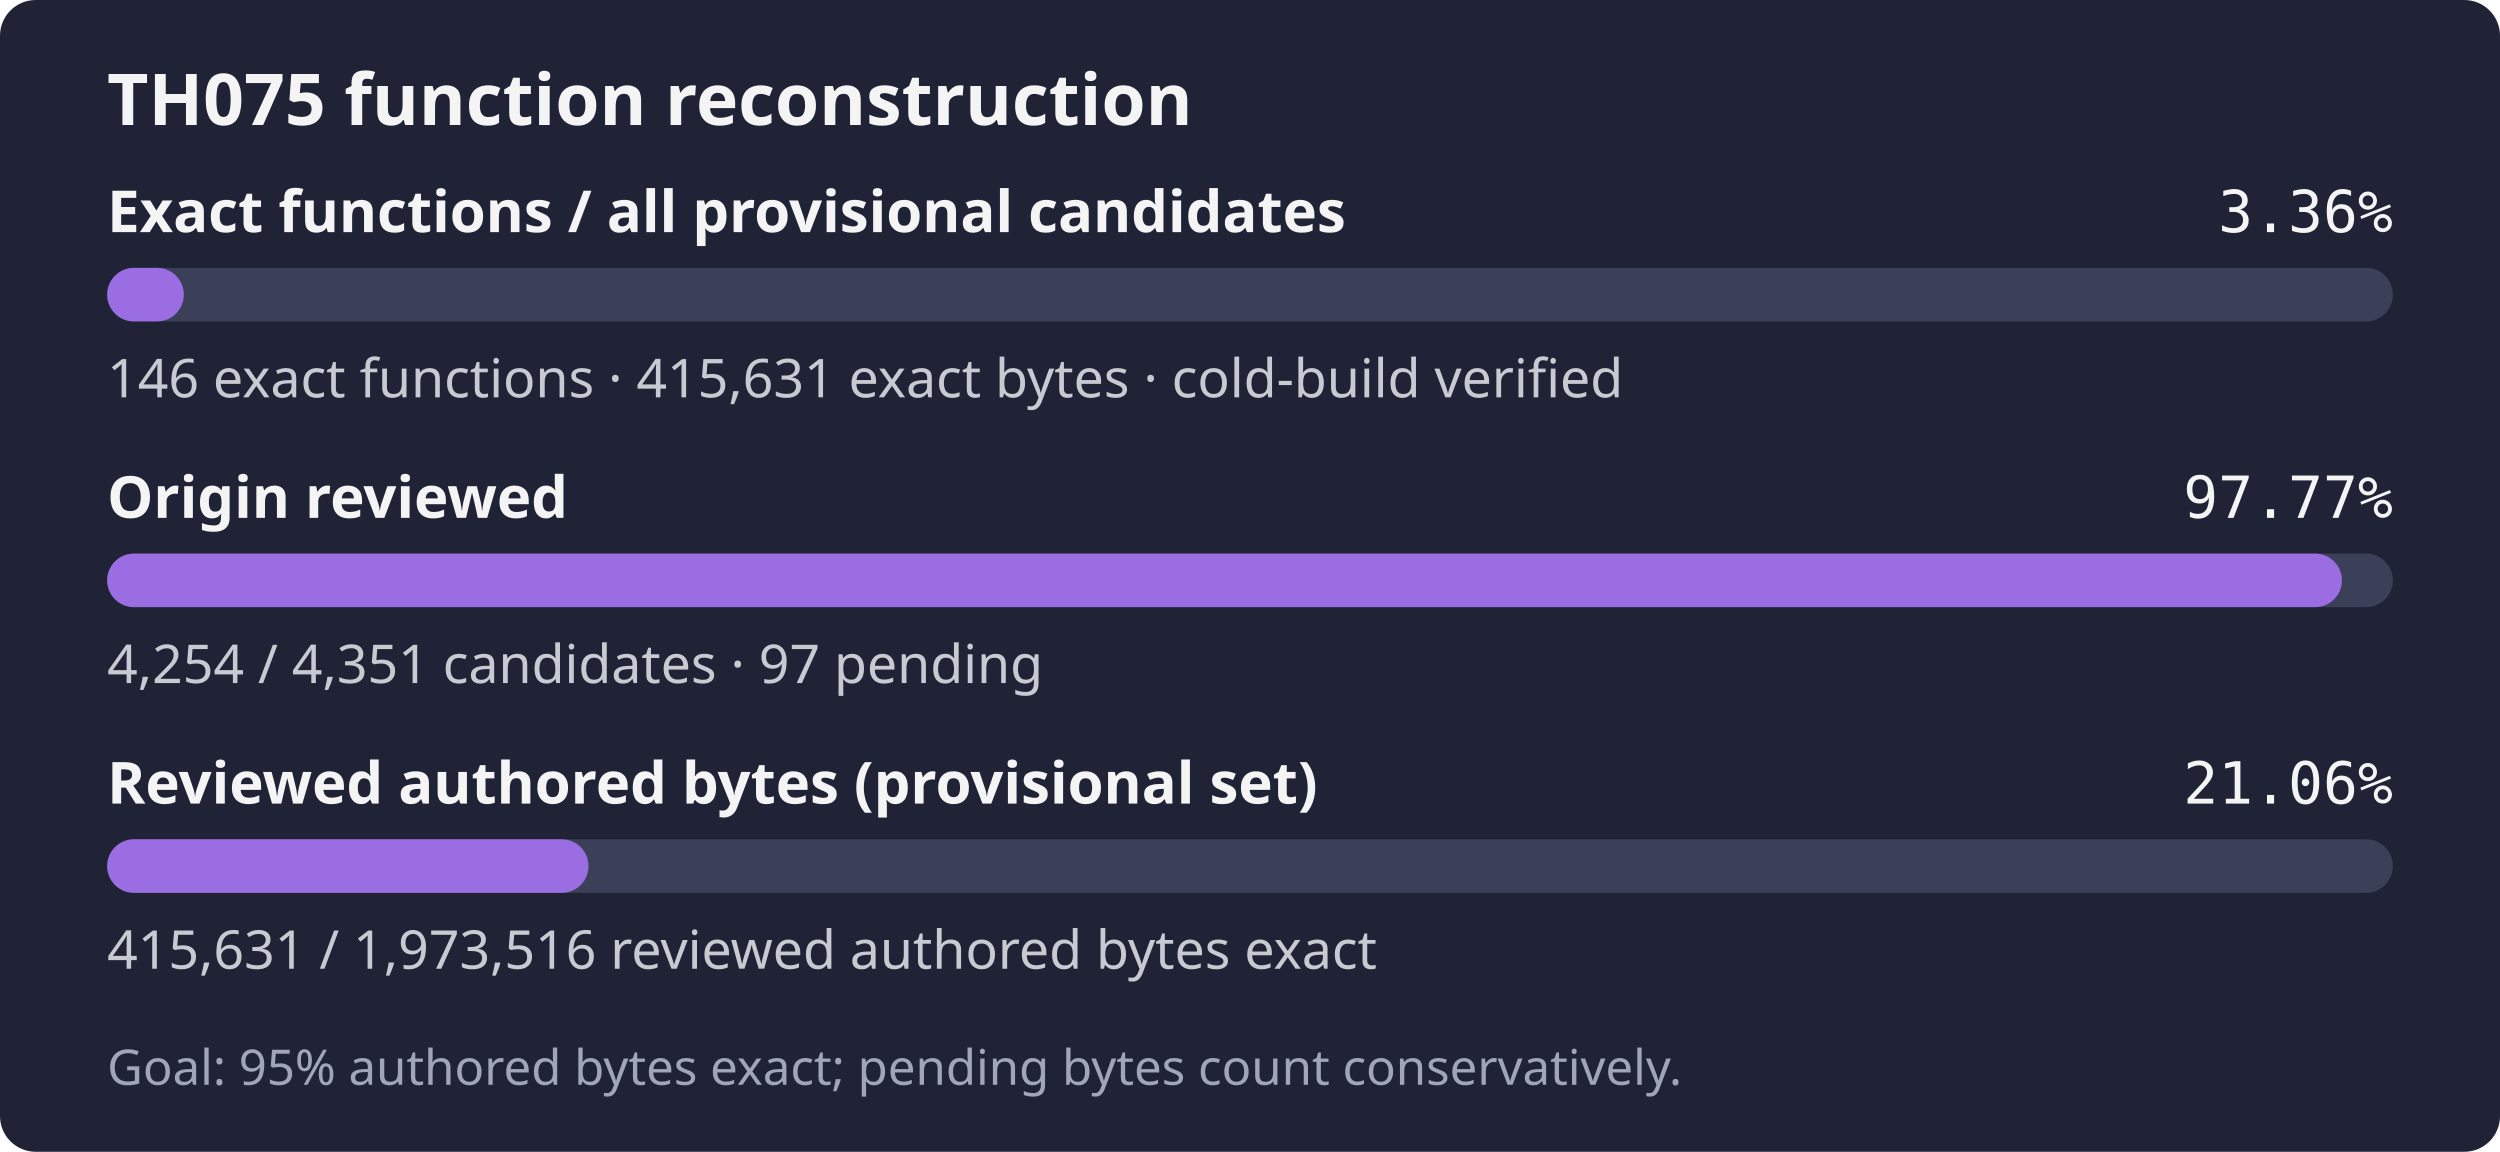
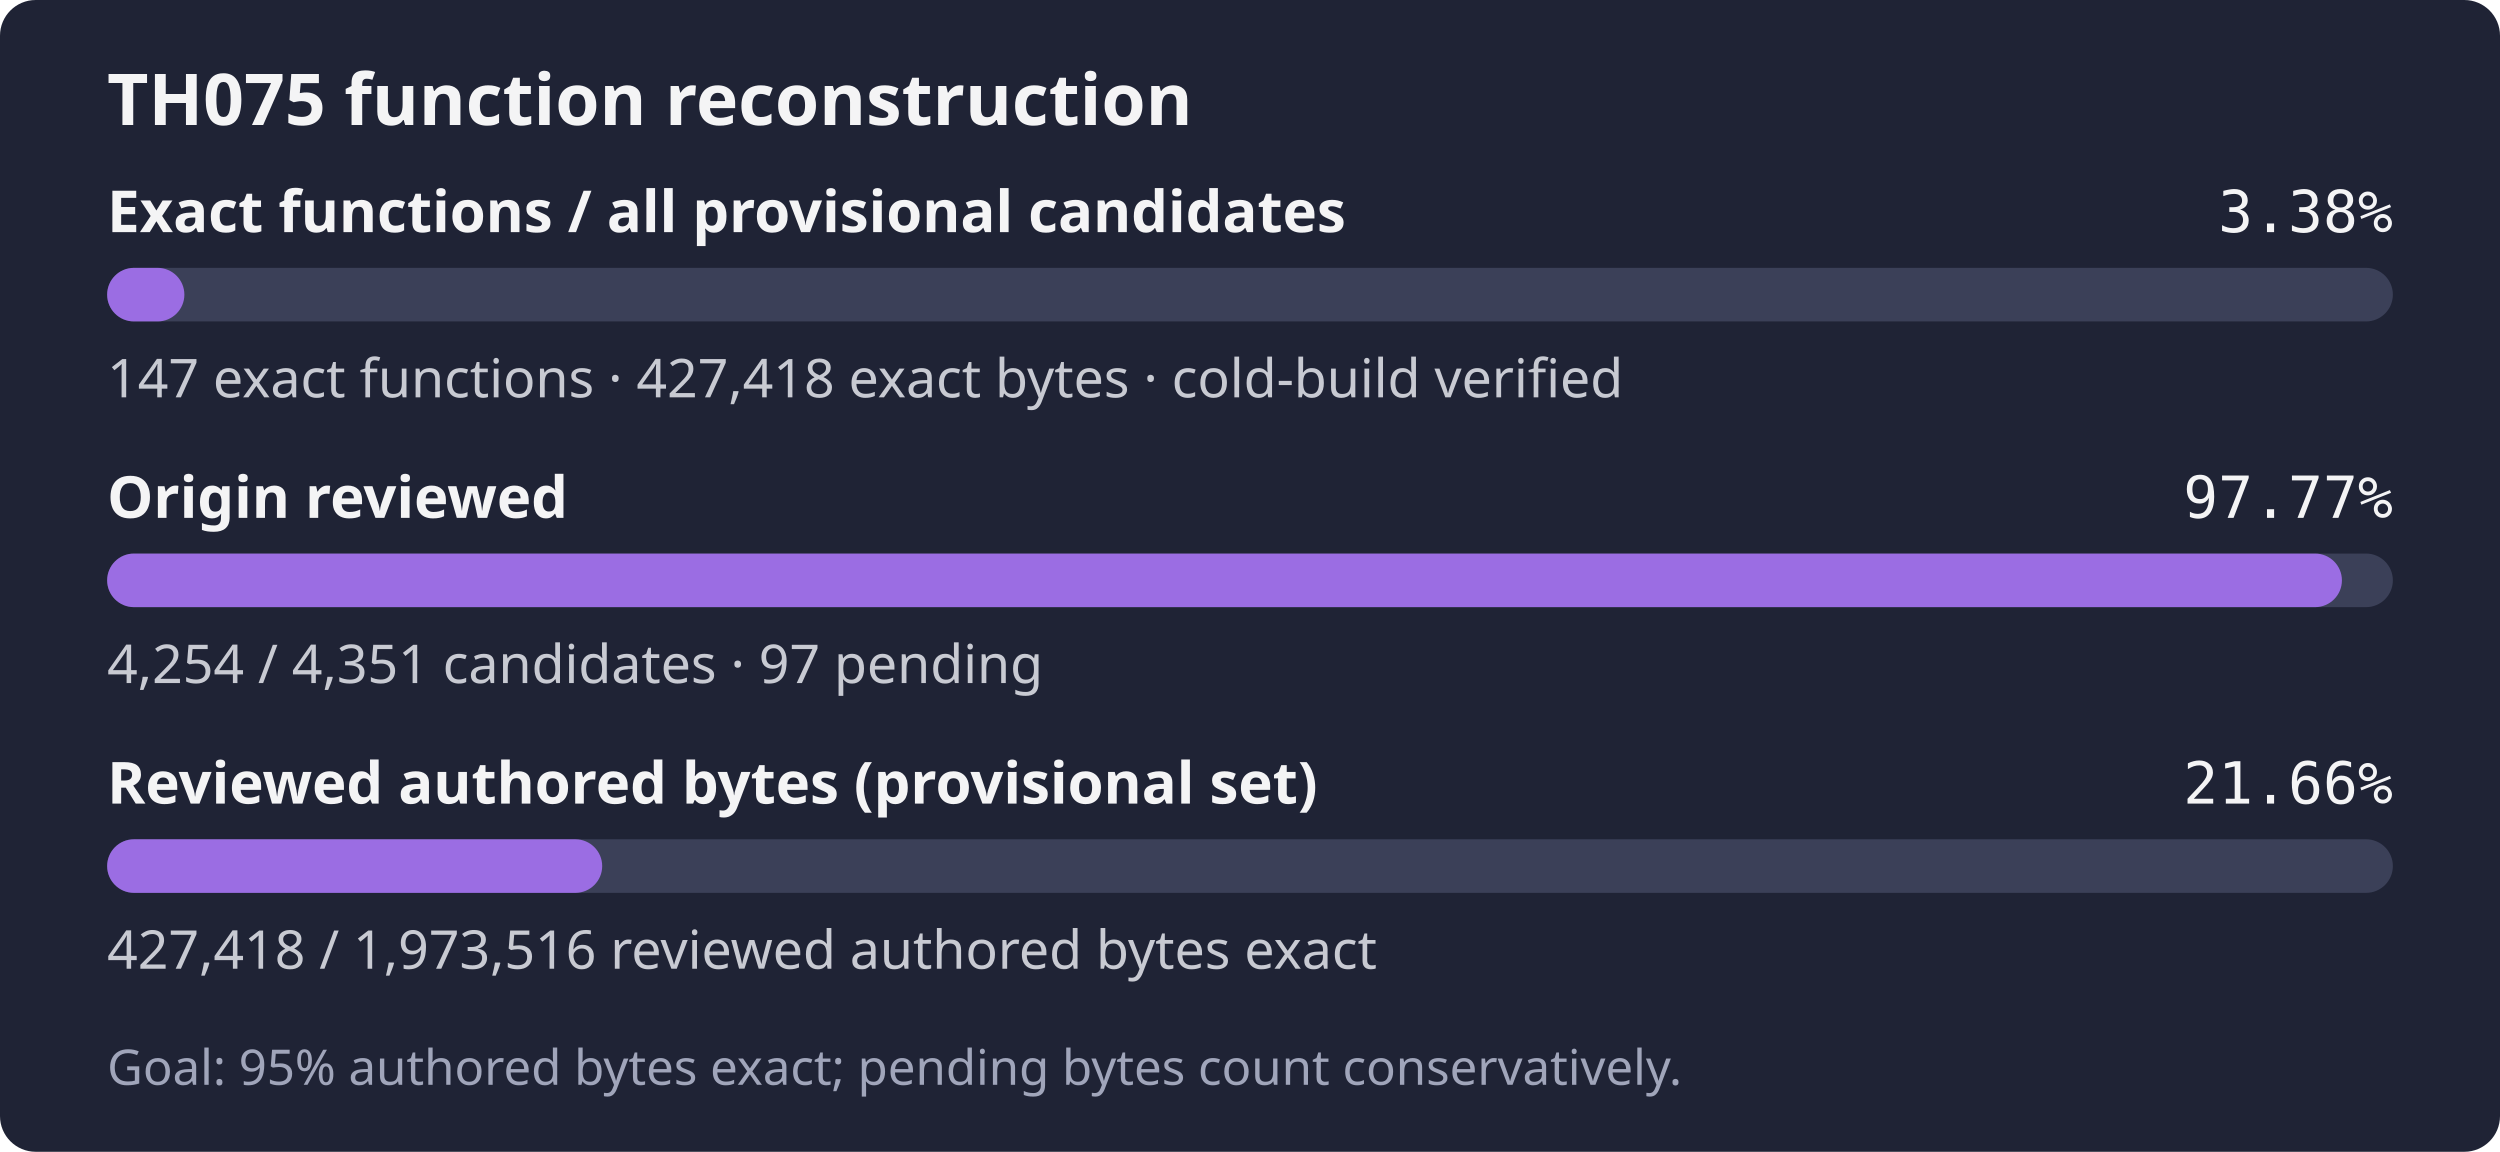
- <svg xmlns="http://www.w3.org/2000/svg" width="560" height="258" role="img" aria-label="TH075: 146 exact functions, 415,631 exact bytes; 4,254 of 4,351 candidates reviewed; Goal: 95% authored bytes exact; pending bytes count conservatively.">
+ <svg xmlns="http://www.w3.org/2000/svg" width="560" height="258" role="img" aria-label="TH075: 147 exact functions, 427,418 exact bytes; 4,254 of 4,351 candidates reviewed; Goal: 95% authored bytes exact; pending bytes count conservatively.">
  <rect width="560" height="258" rx="8" fill="#1f2335" />
  <text x="24" y="28" fill="#f4f4f5" font-family="sans-serif" font-size="16" font-weight="600">TH075 function reconstruction</text>
  <text x="24" y="52" fill="#f4f4f5" font-family="sans-serif" font-size="13" font-weight="600">Exact functions / all provisional candidates</text>
-   <text x="536" y="52" fill="#f4f4f5" text-anchor="end" font-family="monospace" font-size="13">3.36%</text>
+   <text x="536" y="52" fill="#f4f4f5" text-anchor="end" font-family="monospace" font-size="13">3.38%</text>
  <rect x="24" y="60" width="512" height="12" rx="6" fill="#3b4058" />
-   <rect x="24" y="60" width="17.18" height="12" rx="6" fill="#9b6de3" />
-   <text x="24" y="89" fill="#c8cad2" font-family="sans-serif" font-size="12">146 exact functions · 415,631 exact bytes · cold-build verified</text>
+   <rect x="24" y="60" width="17.30" height="12" rx="6" fill="#9b6de3" />
+   <text x="24" y="89" fill="#c8cad2" font-family="sans-serif" font-size="12">147 exact functions · 427,418 exact bytes · cold-build verified</text>
  <text x="24" y="116" fill="#f4f4f5" font-family="sans-serif" font-size="13" font-weight="600">Origin reviewed</text>
  <text x="536" y="116" fill="#f4f4f5" text-anchor="end" font-family="monospace" font-size="13">97.77%</text>
  <rect x="24" y="124" width="512" height="12" rx="6" fill="#3b4058" />
  <rect x="24" y="124" width="500.59" height="12" rx="6" fill="#9b6de3" />
  <text x="24" y="153" fill="#c8cad2" font-family="sans-serif" font-size="12">4,254 / 4,351 candidates · 97 pending</text>
  <text x="24" y="180" fill="#f4f4f5" font-family="sans-serif" font-size="13" font-weight="600">Reviewed authored bytes (provisional set)</text>
-   <text x="536" y="180" fill="#f4f4f5" text-anchor="end" font-family="monospace" font-size="13">21.06%</text>
+   <text x="536" y="180" fill="#f4f4f5" text-anchor="end" font-family="monospace" font-size="13">21.66%</text>
  <rect x="24" y="188" width="512" height="12" rx="6" fill="#3b4058" />
-   <rect x="24" y="188" width="107.83" height="12" rx="6" fill="#9b6de3" />
-   <text x="24" y="217" fill="#c8cad2" font-family="sans-serif" font-size="12">415,631 / 1,973,516 reviewed authored bytes exact</text>
+   <rect x="24" y="188" width="110.89" height="12" rx="6" fill="#9b6de3" />
+   <text x="24" y="217" fill="#c8cad2" font-family="sans-serif" font-size="12">427,418 / 1,973,516 reviewed authored bytes exact</text>
  <text x="24" y="243" fill="#a0a5ba" font-family="sans-serif" font-size="11">Goal: 95% authored bytes exact; pending bytes count conservatively.</text>
</svg>
